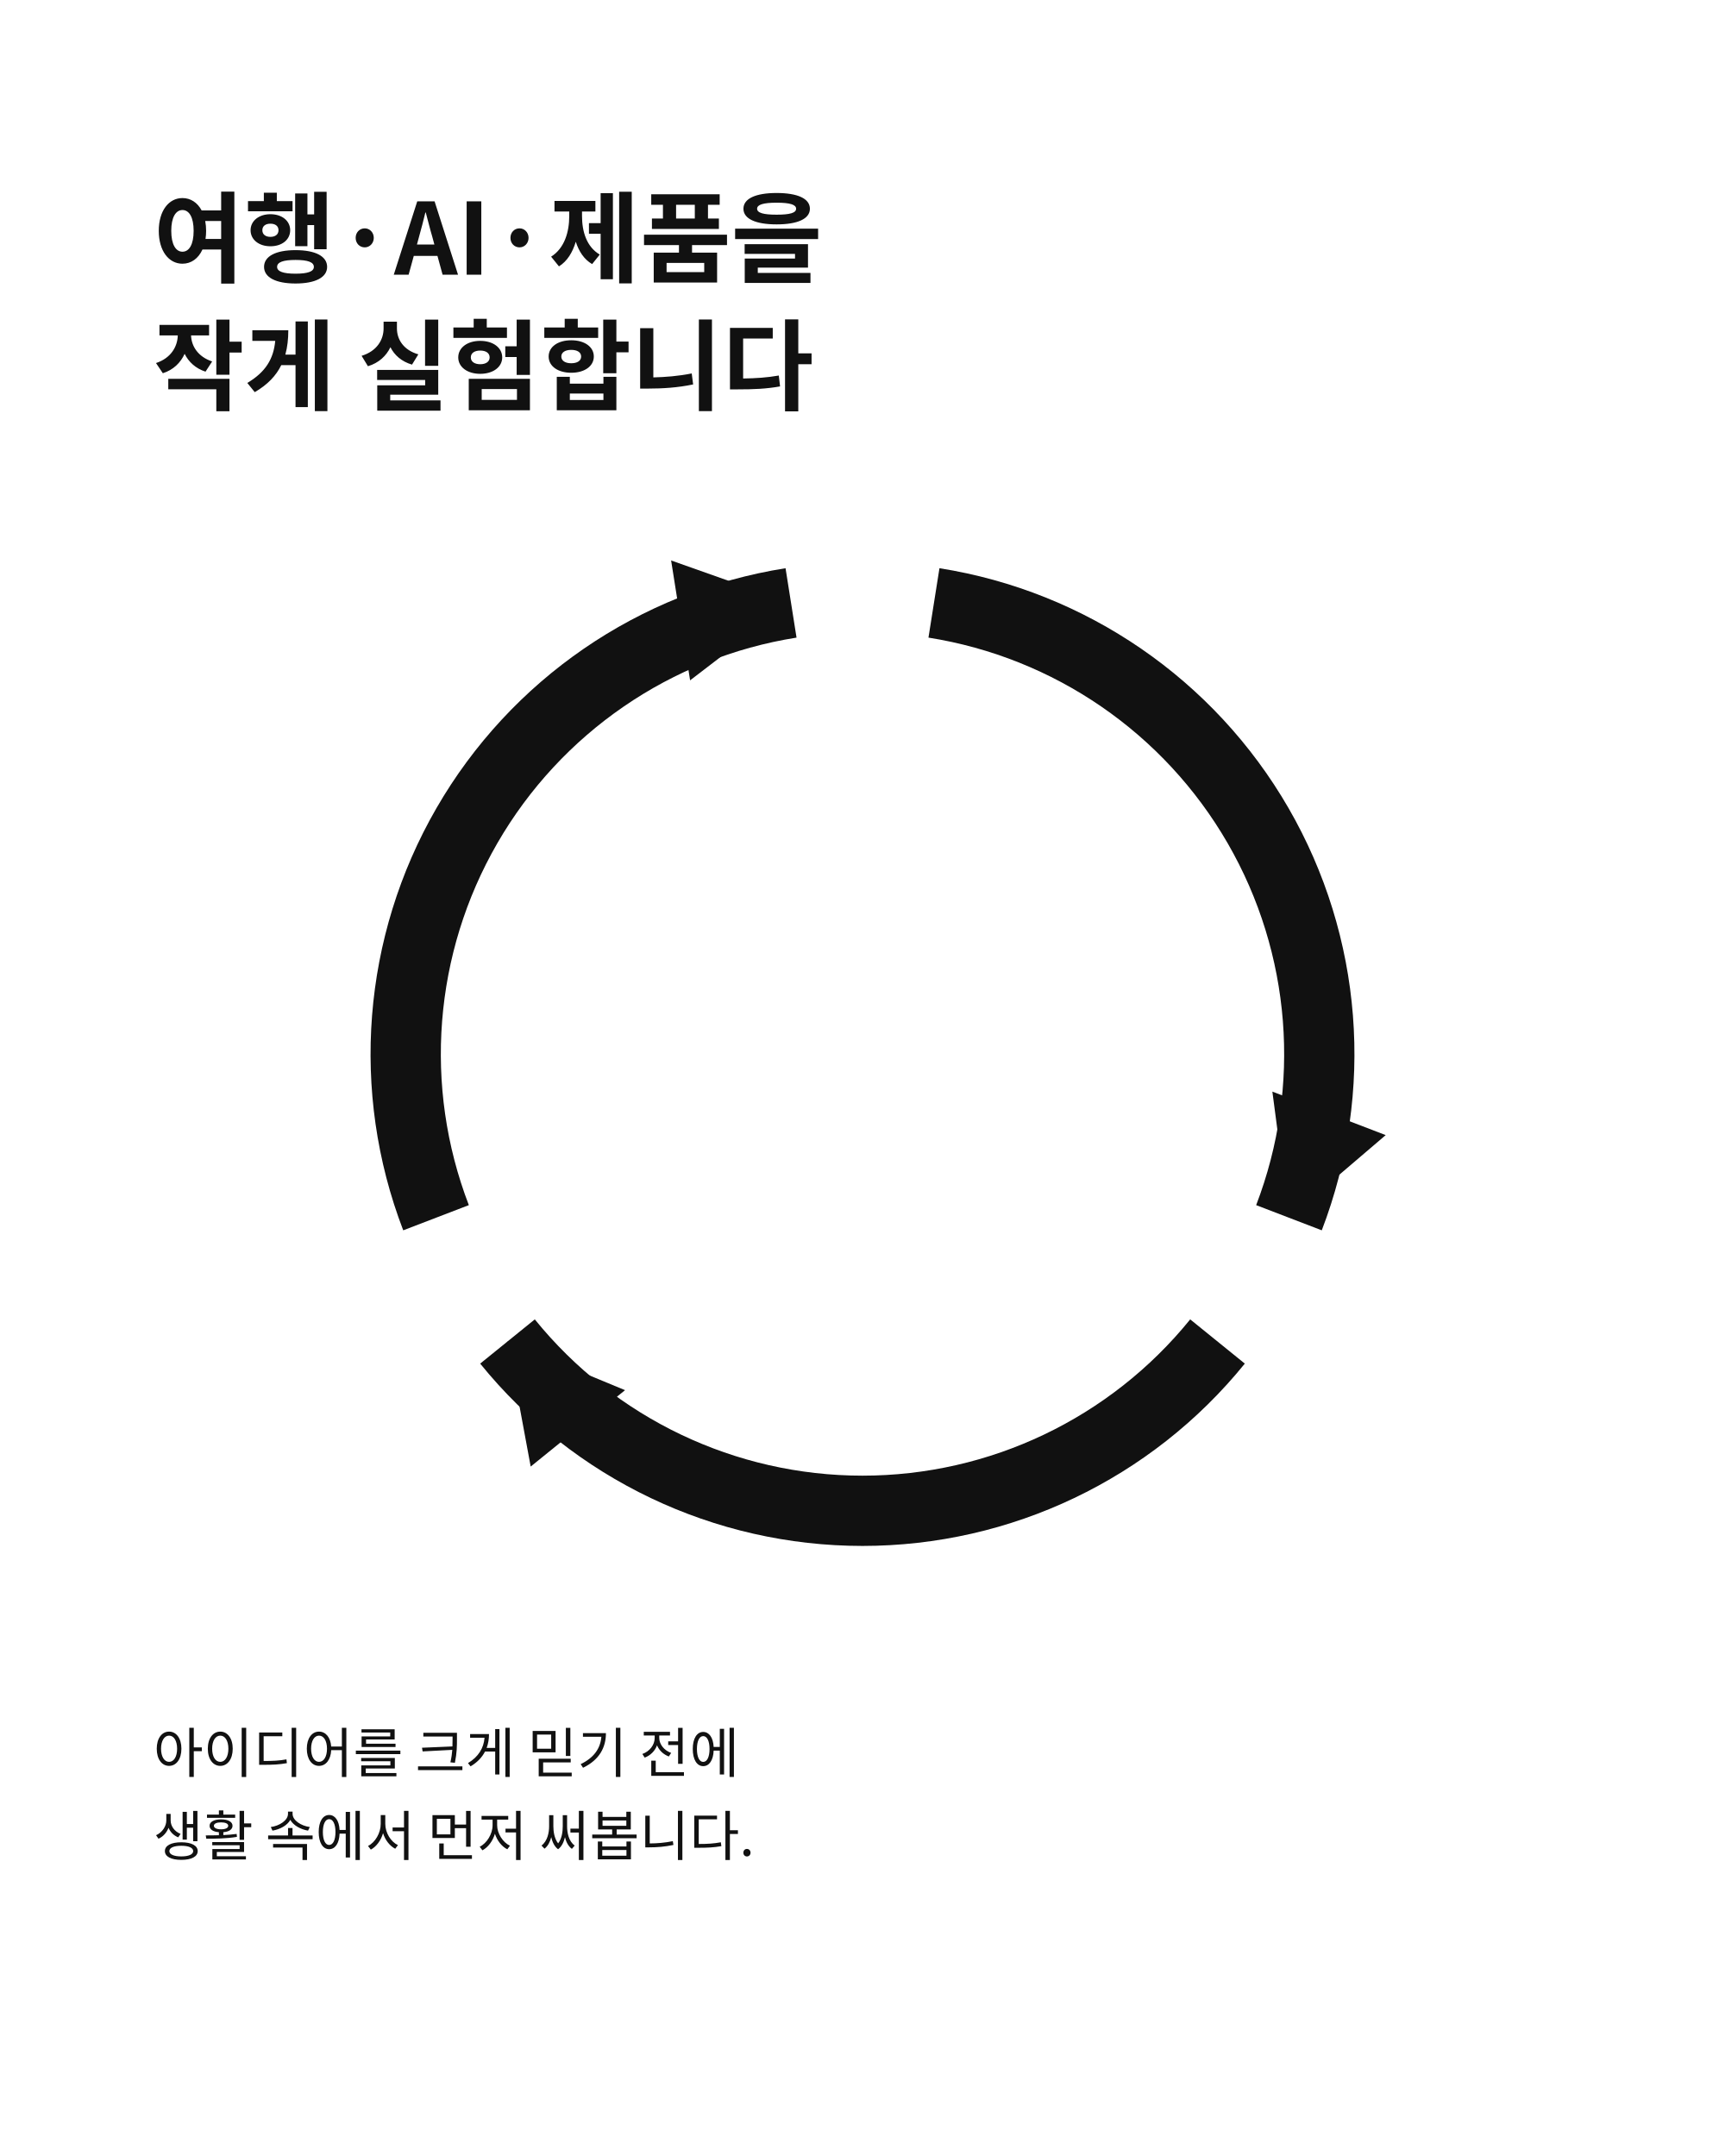
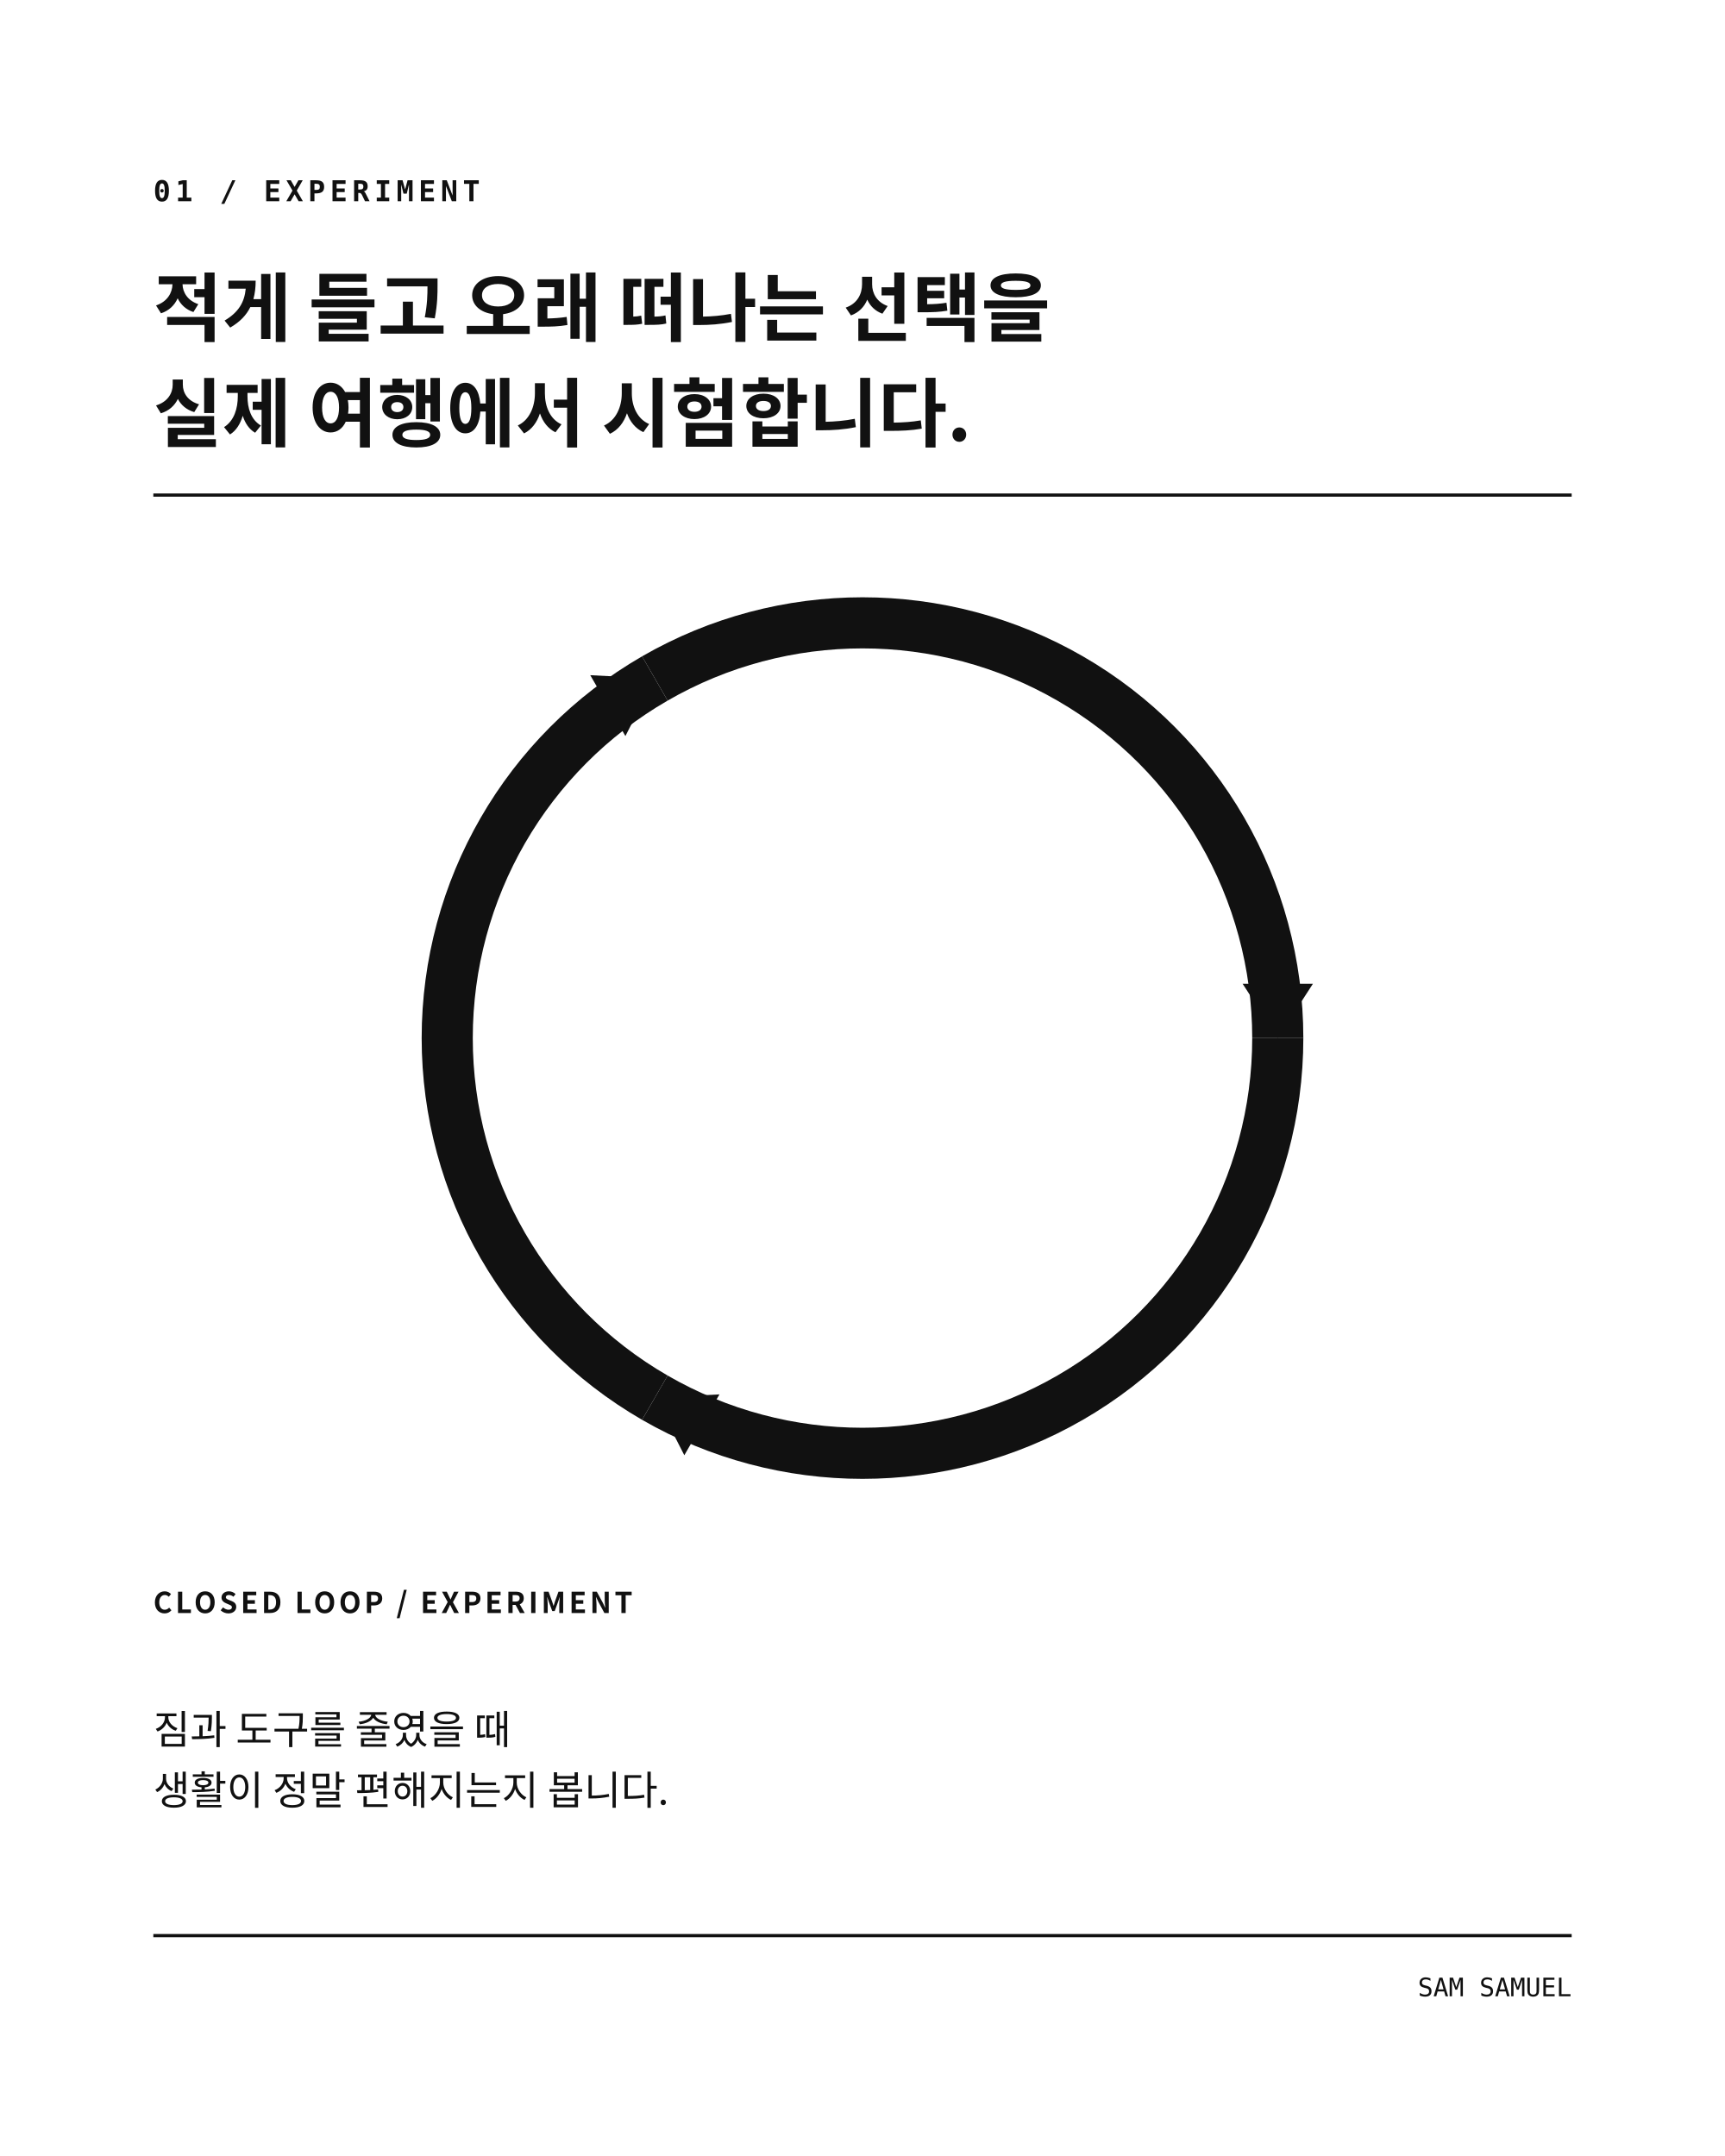
<svg xmlns="http://www.w3.org/2000/svg" width="1080" height="1350" viewBox="0 0 1080 1350">
-   <rect width="1080" height="1350" fill="#fff" />
-   <g fill="#111" font-family="Noto Sans CJK KR, Pretendard, sans-serif">
-     <text x="96" y="172" font-size="62" font-weight="700">
-       <tspan x="96" dy="0">여행·AI·제품을</tspan>
-       <tspan x="96" dy="80">작게 실험합니다</tspan>
+   <rect width="1080" height="1350" fill="#ffffff" />
+   <g fill="#111111" font-family="Noto Sans CJK KR, Pretendard, sans-serif">
+     <text x="96" y="126" font-family="ui-monospace, monospace" font-size="18px" font-weight="600" letter-spacing="3px">01 / EXPERIMENT</text>
+     <text x="96" y="210" font-size="47px" font-weight="700">
+       <tspan x="96" dy="0">적게 들고 오래 떠나는 선택을</tspan>
+       <tspan x="96" dy="66">실제 여행에서 시험합니다.</tspan>
+     </text>
+     <line x1="96" y1="310" x2="984" y2="310" stroke="#111111" stroke-width="2" />
+   </g>
+   <g fill="none" stroke="#111111" stroke-width="32" stroke-linecap="butt" stroke-linejoin="round">
+     <path d="M 800 650 A 260 260 0 0 1 410 875.167" />
+     <path d="M 410 875.167 A 260 260 0 0 1 410 424.833" />
+     <path d="M 410 424.833 A 260 260 0 0 1 800 650" />
+   </g>
+   <g fill="#111111">
+     <polygon points="410,875.167 428.445,911.219 450.445,873.114" />
+     <polygon points="410,424.833 369.555,422.781 391.555,460.886" />
+     <polygon points="800,650 822,616 778,616" />
+   </g>
+   <g fill="#111111" font-family="Noto Sans CJK KR, Pretendard, sans-serif">
+     <text x="96" y="1010" font-size="18px" font-weight="600" letter-spacing="2px">CLOSED LOOP / EXPERIMENT</text>
+     <text x="96" y="1092" font-size="25px" font-weight="400">
+       <tspan x="96" dy="0">짐과 도구를 줄였을 때</tspan>
+       <tspan x="96" dy="38">생활이 정말 편해지는지 봅니다.</tspan>
    </text>
  </g>
-   <g fill="none" stroke="#111" stroke-width="44" stroke-linecap="butt">
-     <path d="M 584.74 377.521 A 286 286 0 0 1 807.004 762.493" />
-     <path d="M 762.264 839.986 A 286 286 0 0 1 317.736 839.986" />
-     <path d="M 272.996 762.493 A 286 286 0 0 1 495.26 377.521" />
-   </g>
-   <g fill="#111">
-     <polygon points="807.004,762.493 867.566,710.761 796.614,683.525" />
-     <polygon points="317.736,839.986 332.257,918.3 391.32,870.472" />
-     <polygon points="495.26,377.521 420.177,350.939 432.066,426.004" />
-   </g>
-   <g fill="#111" font-family="Noto Sans CJK KR, Pretendard, sans-serif">
-     <text x="96" y="1110" font-size="34" font-weight="400">
-       <tspan x="96" dy="0">아이디어를 크게 믿기 전에</tspan>
-       <tspan x="96" dy="52">생활 속에서 먼저 써봅니다.</tspan>
-     </text>
-   </g>
+   <line x1="96" y1="1212" x2="984" y2="1212" stroke="#111111" stroke-width="2" />
+   <text x="984" y="1250" text-anchor="end" fill="#111111" font-family="ui-monospace, monospace" font-size="16px">SAM SAMUEL</text>
</svg>
